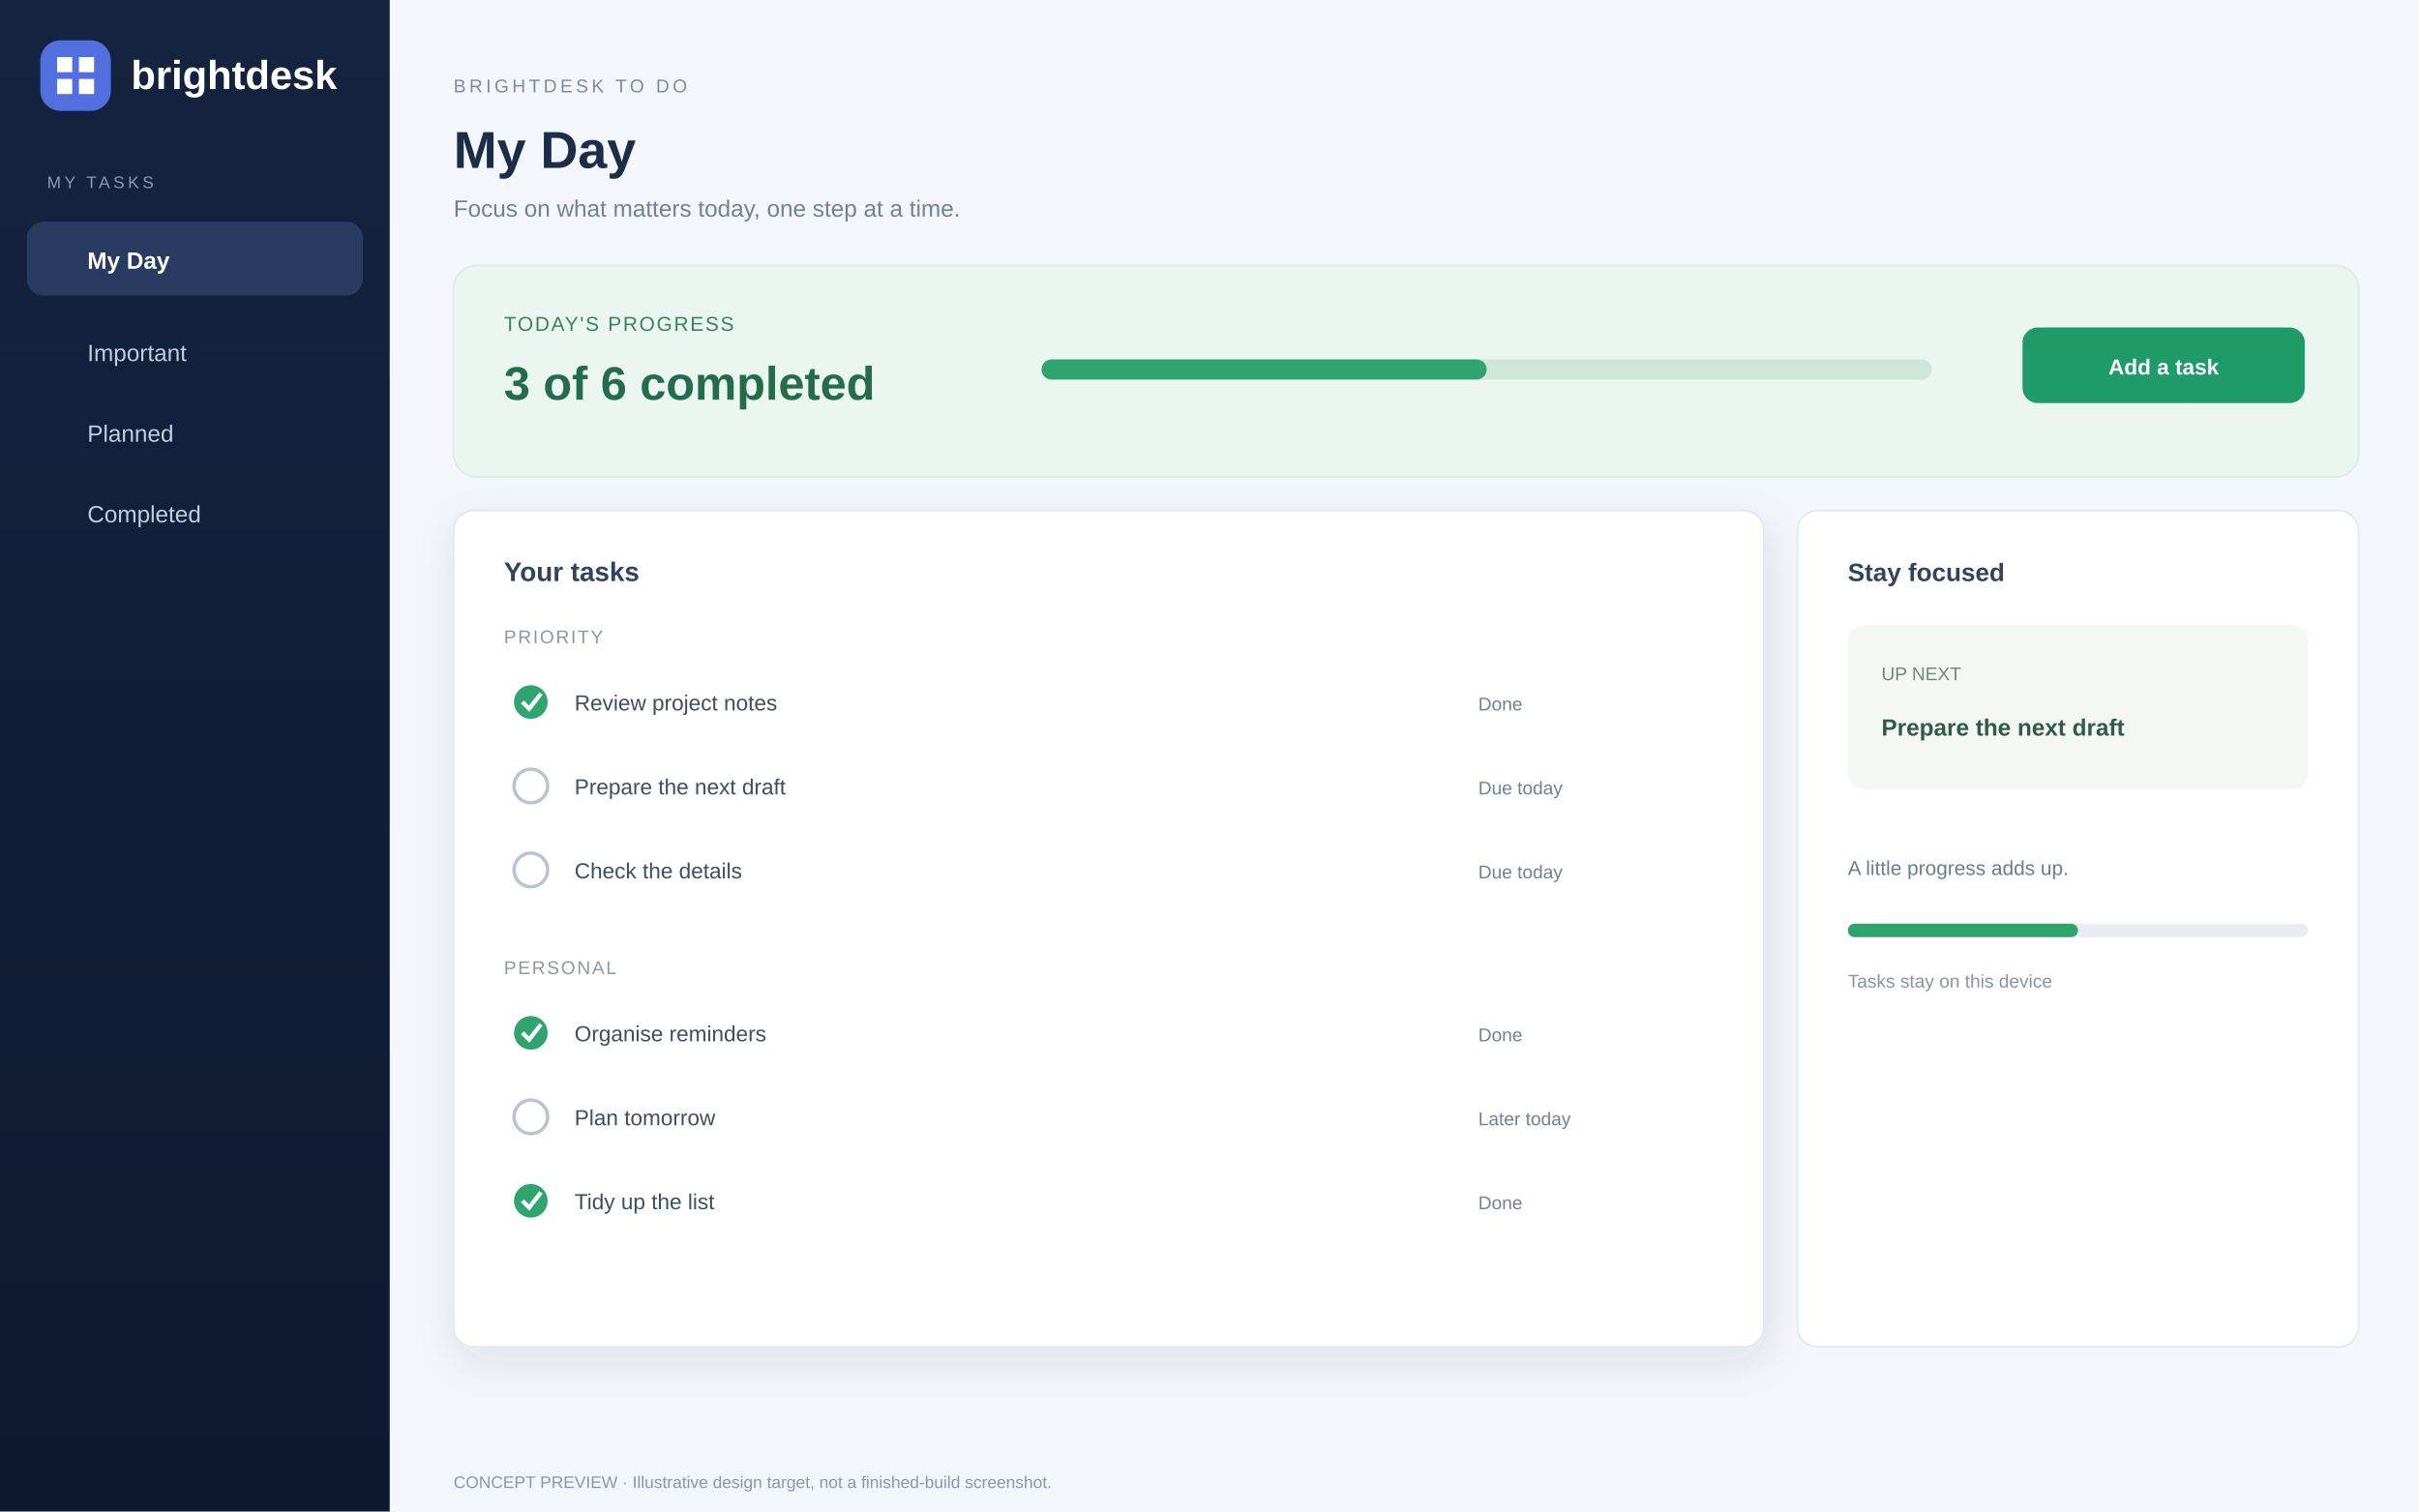
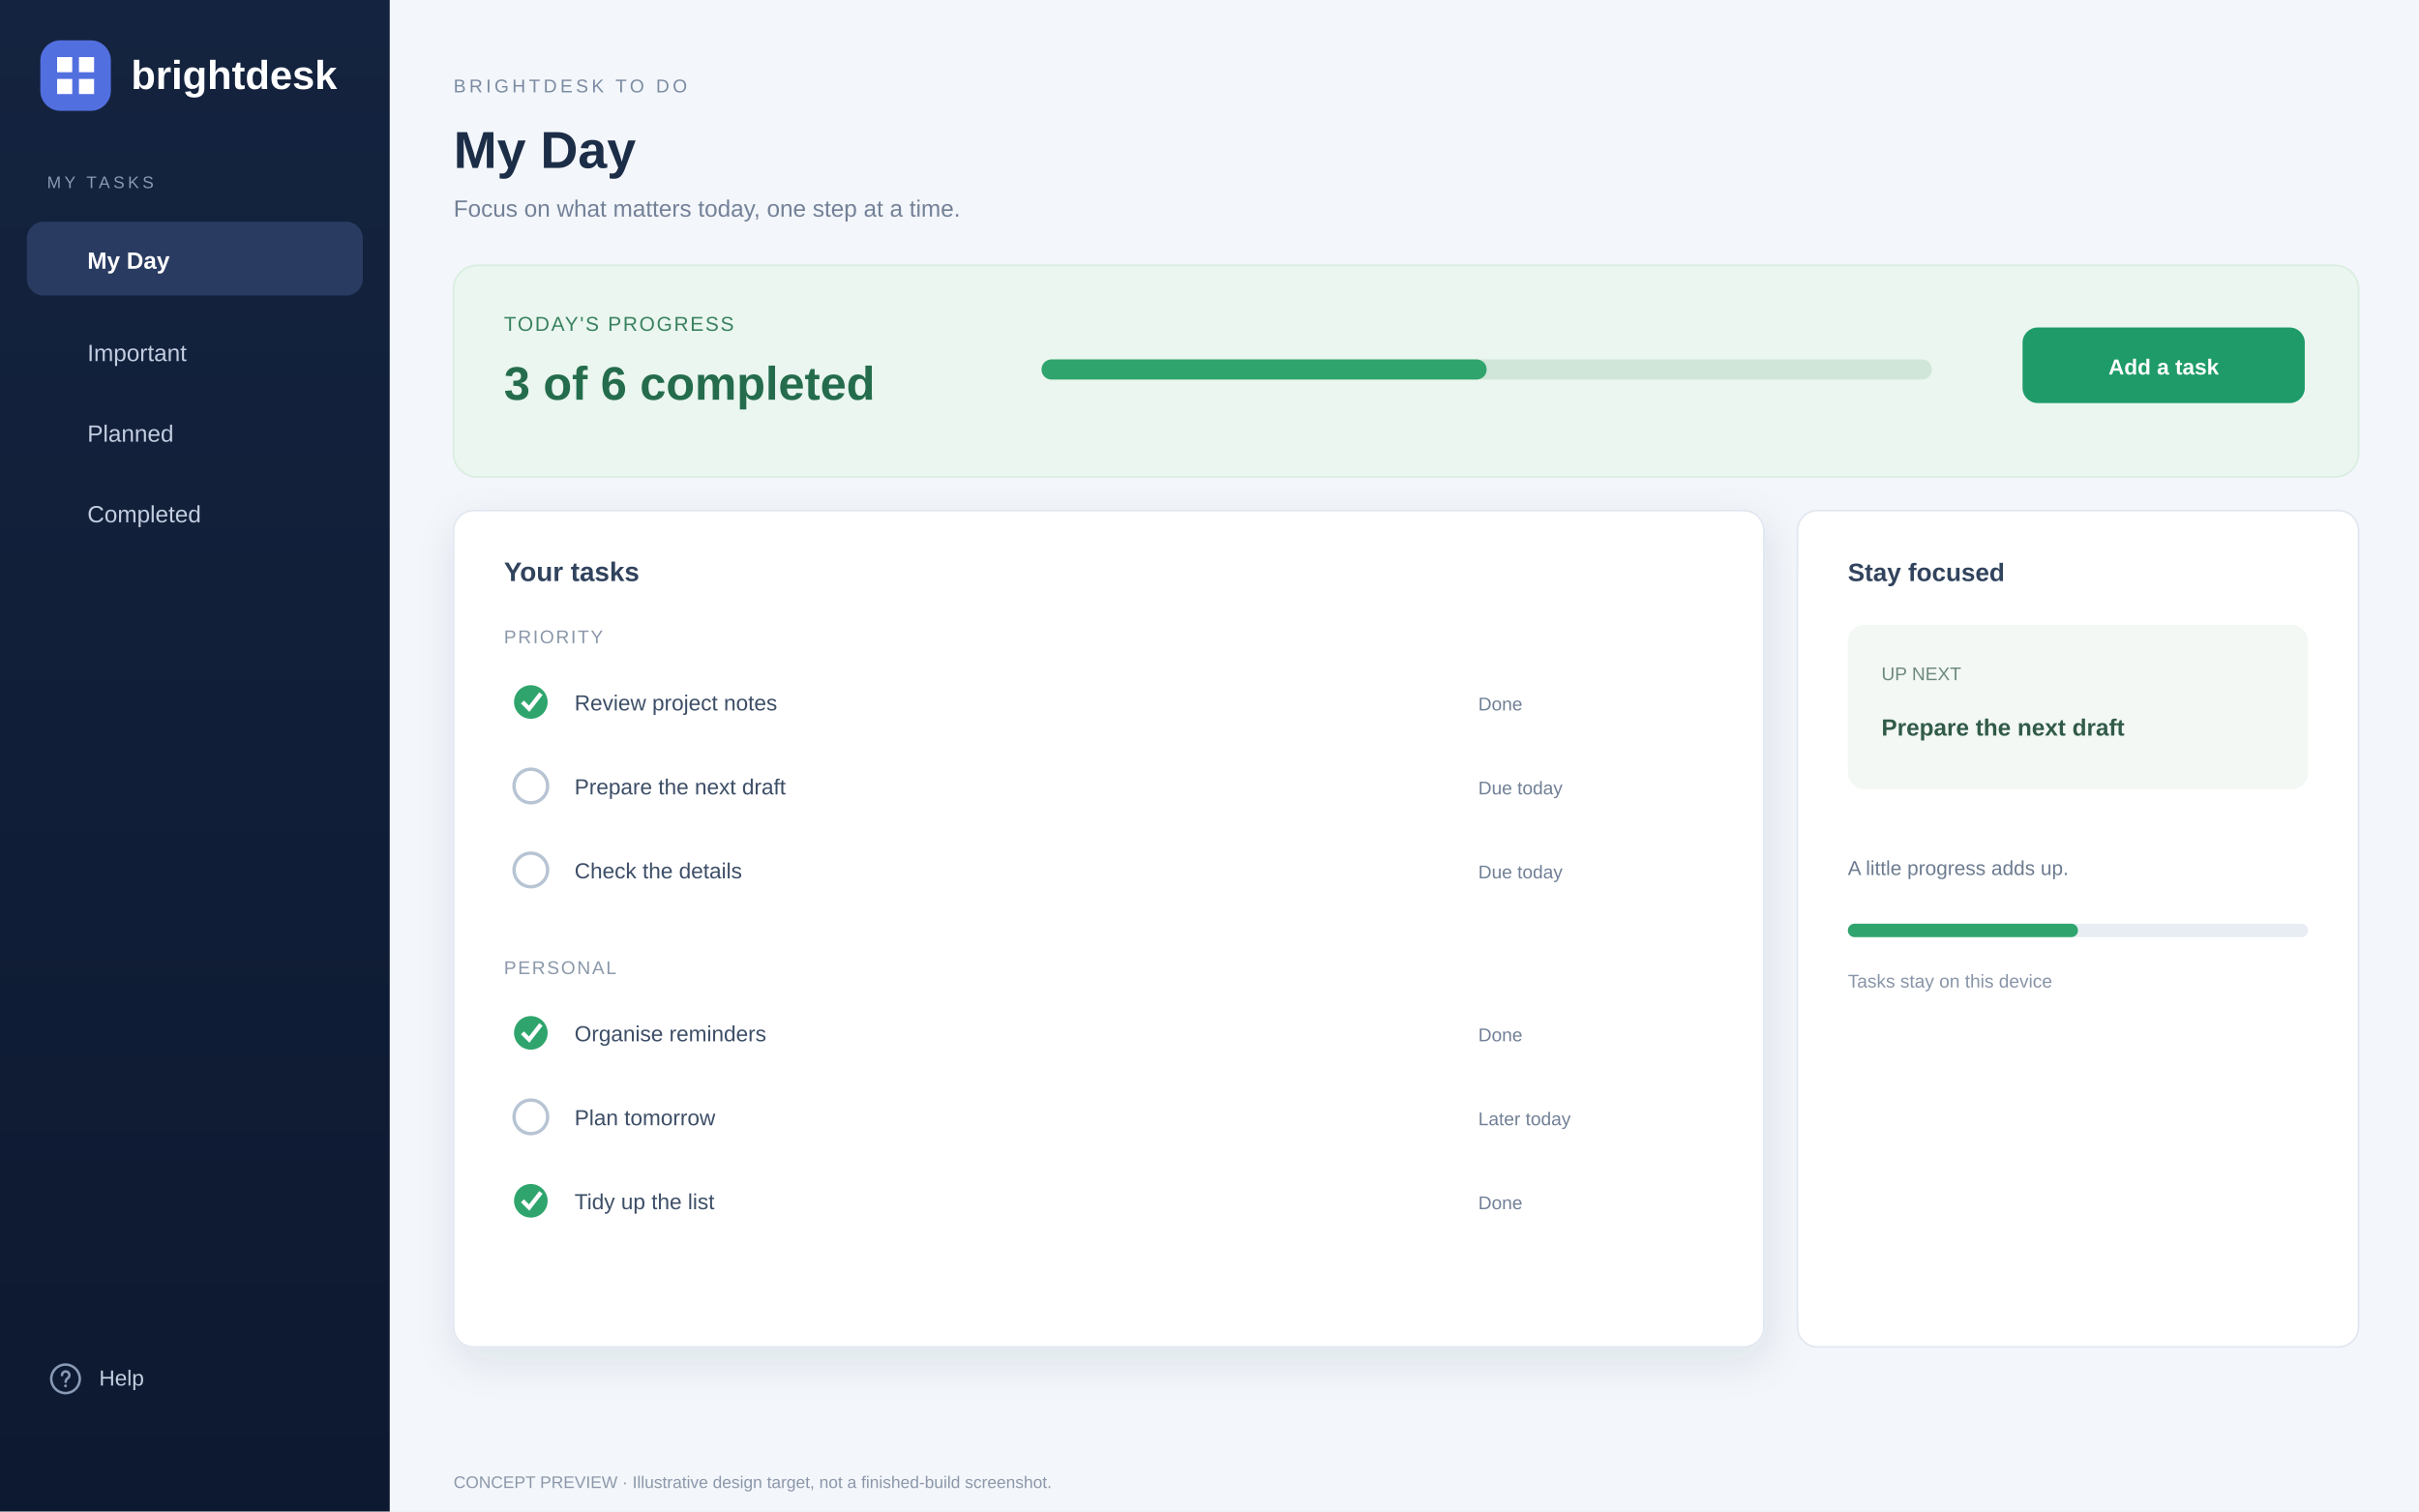
<svg xmlns="http://www.w3.org/2000/svg" width="1440" height="900" viewBox="0 0 1440 900" role="img" aria-labelledby="t d">
  <defs>
    <linearGradient id="s" x2="0" y2="1">
      <stop stop-color="#14233F" />
      <stop offset="1" stop-color="#0D1930" />
    </linearGradient>
    <filter id="sh">
      <feDropShadow dy="8" stdDeviation="12" flood-color="#1C2D49" flood-opacity=".1" />
    </filter>
  </defs>
  <rect width="1440" height="900" fill="#F3F6FA" />
  <rect width="232" height="900" fill="url(#s)" />
  <rect x="24" y="24" width="42" height="42" rx="12" fill="#526FE0" />
  <path d="M34 34h9v9h-9zm13 0h9v9h-9zM34 47h9v9h-9zm13 0h9v9h-9z" fill="#fff" />
  <text x="78" y="53" font-family="Arial" font-size="24" font-weight="700" fill="#fff">brightdesk</text>
  <text x="28" y="112" font-family="Arial" font-size="10" letter-spacing="2" fill="#899AB6">MY TASKS</text>
  <rect x="16" y="132" width="200" height="44" rx="10" fill="#293B60" />
  <text x="52" y="160" font-family="Arial" font-size="14" font-weight="700" fill="#fff">My Day</text>
  <text x="52" y="215" font-family="Arial" font-size="14" fill="#C3CDE0">Important</text>
  <text x="52" y="263" font-family="Arial" font-size="14" fill="#C3CDE0">Planned</text>
  <text x="52" y="311" font-family="Arial" font-size="14" fill="#C3CDE0">Completed</text>
  <text x="270" y="55" font-family="Arial" font-size="11" letter-spacing="2" fill="#7A8AA1">BRIGHTDESK TO DO</text>
  <text x="270" y="100" font-family="Arial" font-size="31" font-weight="700" fill="#1C2D47">My Day</text>
  <text x="270" y="129" font-family="Arial" font-size="14" fill="#738198">Focus on what matters today, one step at a time.</text>
  <rect x="270" y="158" width="1134" height="126" rx="14" fill="#EAF6EF" stroke="#D9EDE1" />
  <text x="300" y="197" font-family="Arial" font-size="12" letter-spacing="1" fill="#39815F">TODAY'S PROGRESS</text>
  <text x="300" y="238" font-family="Arial" font-size="28" font-weight="700" fill="#246C4C">3 of 6 completed</text>
  <rect x="620" y="214" width="530" height="12" rx="6" fill="#D0E6D9" />
  <rect x="620" y="214" width="265" height="12" rx="6" fill="#2FA56D" />
  <rect x="1204" y="195" width="168" height="45" rx="9" fill="#1E9B68" />
  <text x="1288" y="223" text-anchor="middle" font-family="Arial" font-size="13" font-weight="700" fill="#fff">Add a task</text>
  <rect x="270" y="304" width="780" height="498" rx="12" fill="#fff" stroke="#E1E7F0" filter="url(#sh)" />
  <text x="300" y="346" font-family="Arial" font-size="16" font-weight="700" fill="#31435D">Your tasks</text>
  <text x="300" y="383" font-family="Arial" font-size="11" letter-spacing="1" fill="#8A97A9">PRIORITY</text>
  <g font-family="Arial" font-size="13" fill="#3D4E67">
    <circle cx="316" cy="418" r="10" fill="#2FA56D" />
    <path d="m311 418 4 4 7-9" fill="none" stroke="#fff" stroke-width="2.5" />
    <text x="342" y="423">Review project notes</text>
    <text x="880" y="423" font-size="11" fill="#718096">Done</text>
    <circle cx="316" cy="468" r="10" fill="none" stroke="#B7C4D4" stroke-width="2" />
    <text x="342" y="473">Prepare the next draft</text>
    <text x="880" y="473" font-size="11" fill="#718096">Due today</text>
    <circle cx="316" cy="518" r="10" fill="none" stroke="#B7C4D4" stroke-width="2" />
    <text x="342" y="523">Check the details</text>
    <text x="880" y="523" font-size="11" fill="#718096">Due today</text>
    <text x="300" y="580" font-size="11" letter-spacing="1" fill="#8A97A9">PERSONAL</text>
    <circle cx="316" cy="615" r="10" fill="#2FA56D" />
    <path d="m311 615 4 4 7-9" fill="none" stroke="#fff" stroke-width="2.5" />
    <text x="342" y="620">Organise reminders</text>
    <text x="880" y="620" font-size="11" fill="#718096">Done</text>
    <circle cx="316" cy="665" r="10" fill="none" stroke="#B7C4D4" stroke-width="2" />
    <text x="342" y="670">Plan tomorrow</text>
    <text x="880" y="670" font-size="11" fill="#718096">Later today</text>
    <circle cx="316" cy="715" r="10" fill="#2FA56D" />
    <path d="m311 715 4 4 7-9" fill="none" stroke="#fff" stroke-width="2.5" />
    <text x="342" y="720">Tidy up the list</text>
    <text x="880" y="720" font-size="11" fill="#718096">Done</text>
  </g>
  <rect x="1070" y="304" width="334" height="498" rx="12" fill="#fff" stroke="#E1E7F0" />
  <text x="1100" y="346" font-family="Arial" font-size="15" font-weight="700" fill="#31435D">Stay focused</text>
  <rect x="1100" y="372" width="274" height="98" rx="10" fill="#F3F8F5" />
  <text x="1120" y="405" font-family="Arial" font-size="11" fill="#6E897B">UP NEXT</text>
  <text x="1120" y="438" font-family="Arial" font-size="14" font-weight="700" fill="#315B48">Prepare the next draft</text>
  <text x="1100" y="521" font-family="Arial" font-size="12" fill="#6C7B90">A little progress adds up.</text>
  <rect x="1100" y="550" width="274" height="8" rx="4" fill="#E7EDF2" />
  <rect x="1100" y="550" width="137" height="8" rx="4" fill="#2FA56D" />
  <text x="1100" y="588" font-family="Arial" font-size="11" fill="#8794A7">Tasks stay on this device</text>
  <text x="270" y="886" font-family="Arial" font-size="10" fill="#8B97A9">CONCEPT PREVIEW · Illustrative design target, not a finished-build screenshot.</text>
+   <g id="brightdesk-help-navigation" transform="translate(28 810)">
+     <circle cx="11" cy="11" r="8.5" fill="none" stroke="#899AB6" stroke-width="1.5" />
+     <path d="M8.9 8.8a2.2 2.2 0 1 1 3.8 1.5c-1 .8-1.6 1.3-1.6 2.5" fill="none" stroke="#899AB6" stroke-width="1.5" stroke-linecap="round" />
+     <circle cx="11" cy="15.2" r=".85" fill="#899AB6" />
+     <text x="31" y="15" font-family="Arial, sans-serif" font-size="13" fill="#C3CFE0">Help</text>
+   </g>
</svg>
